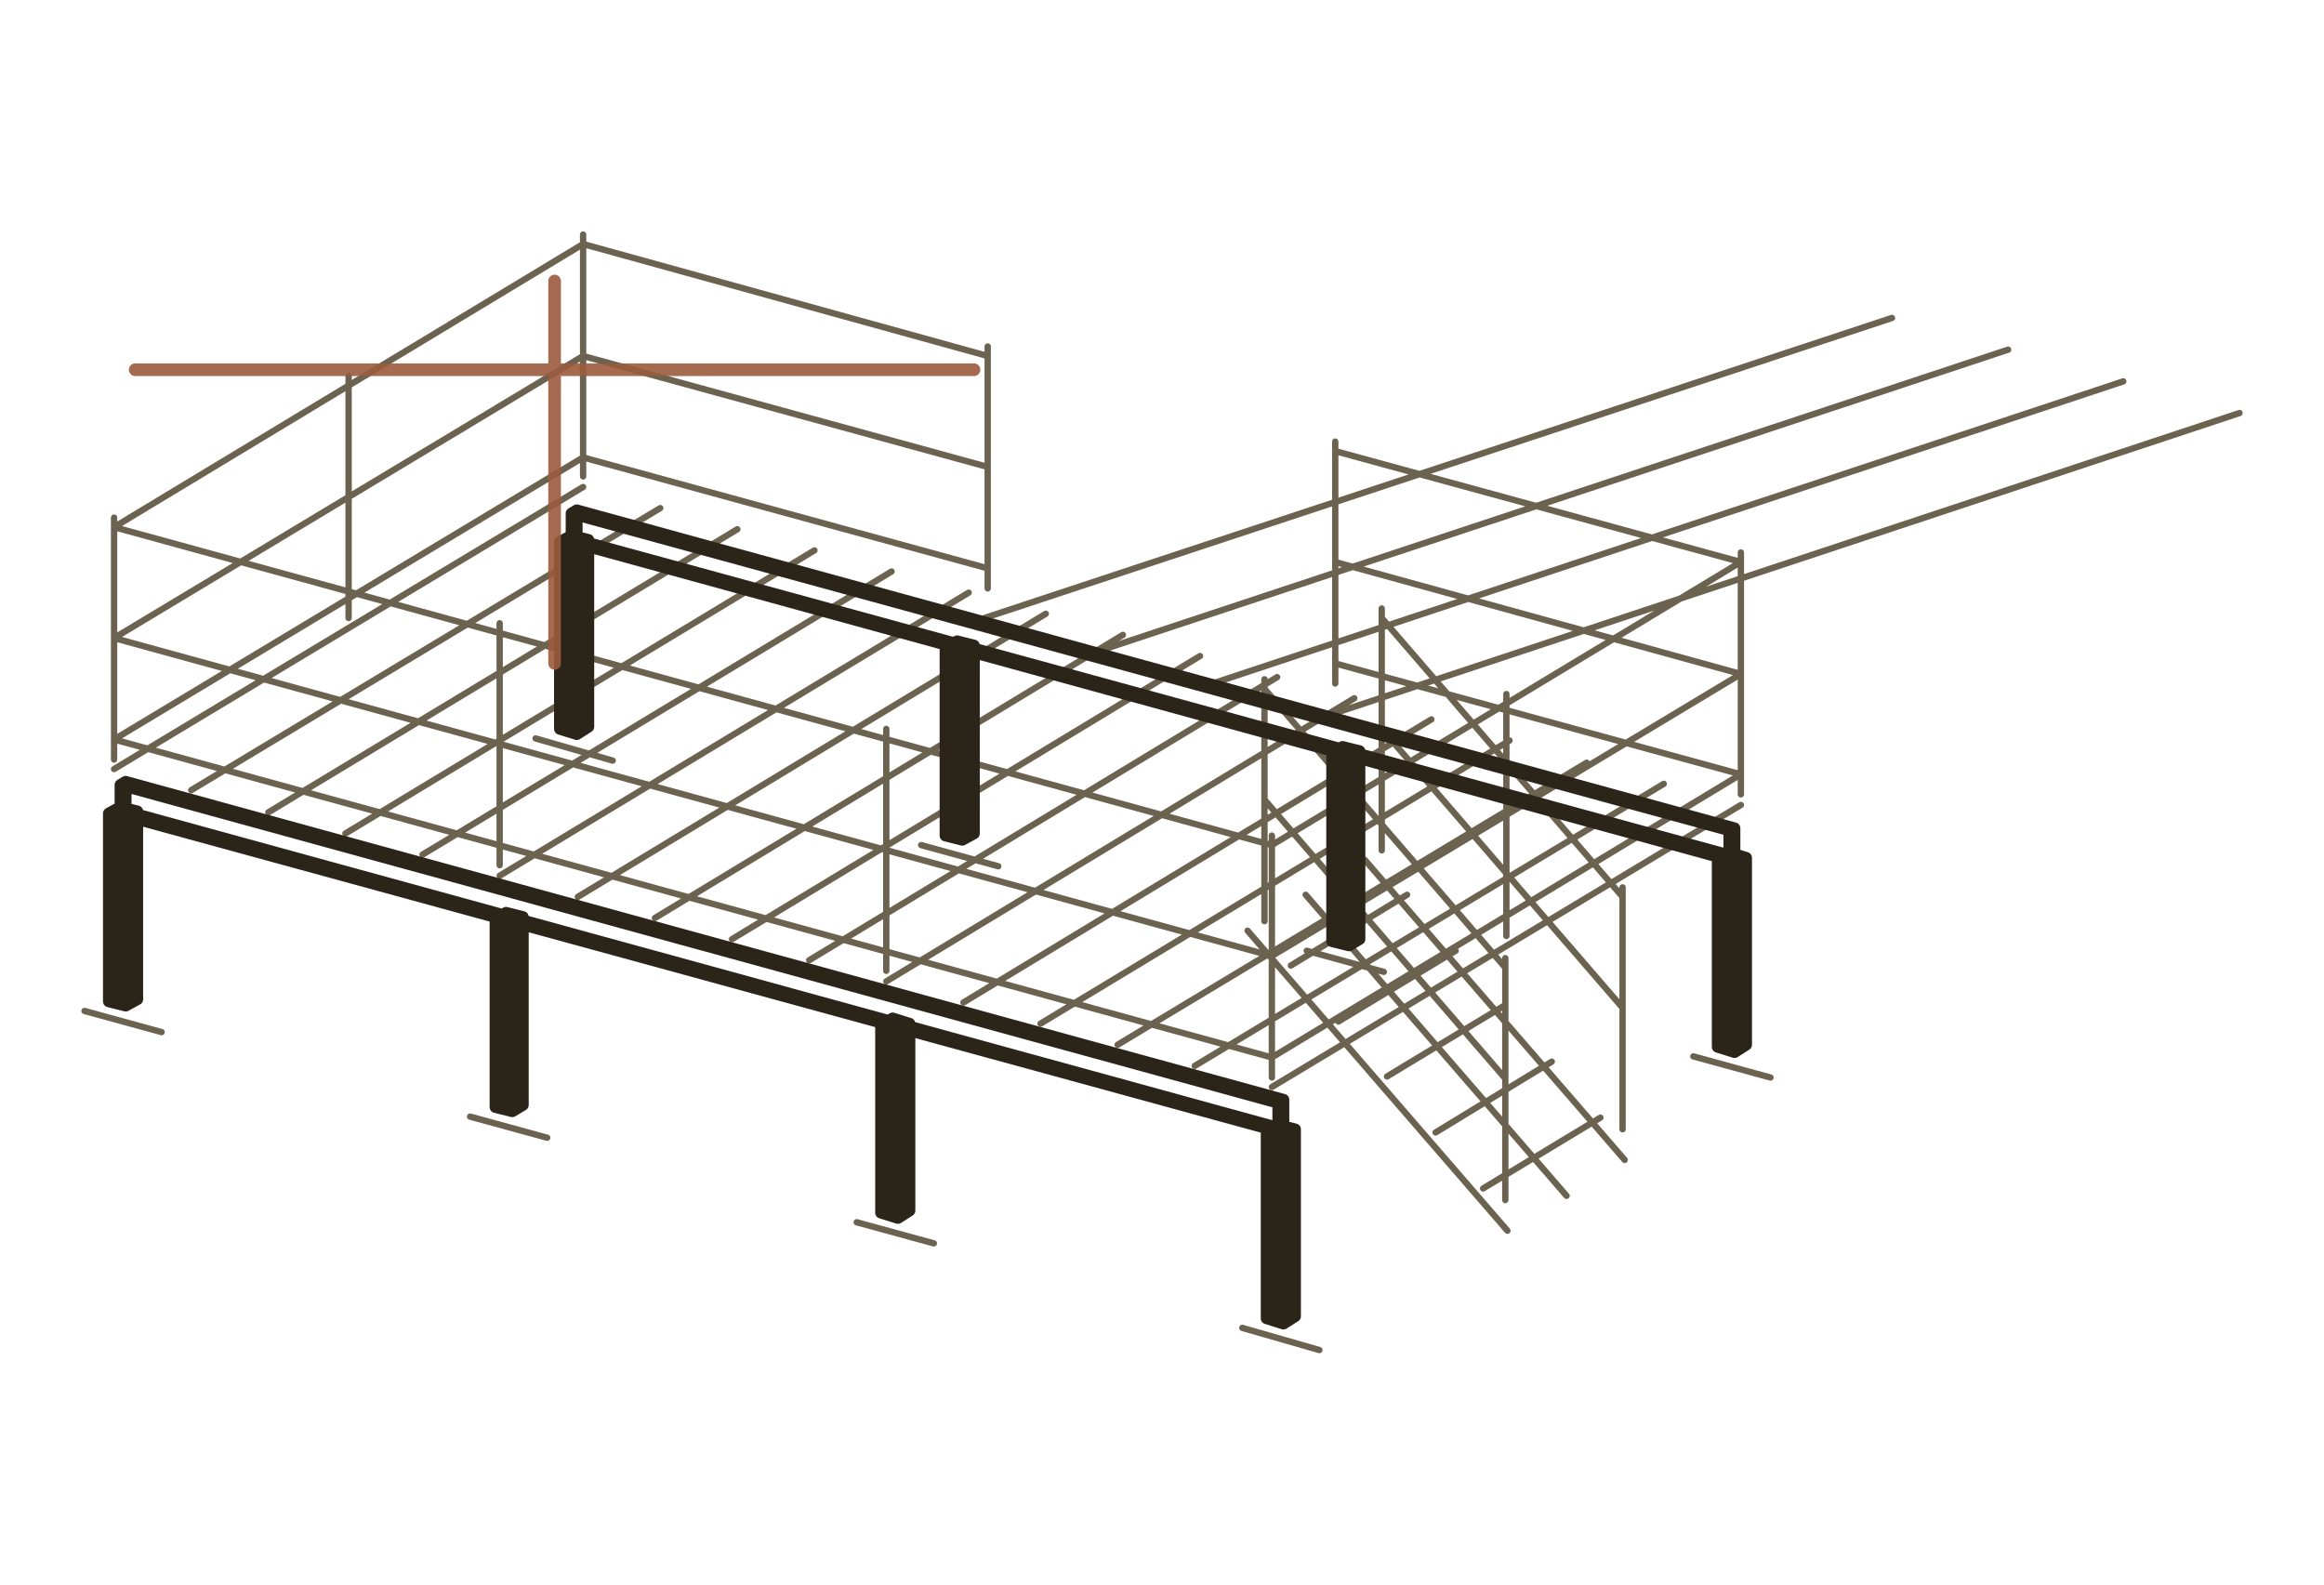
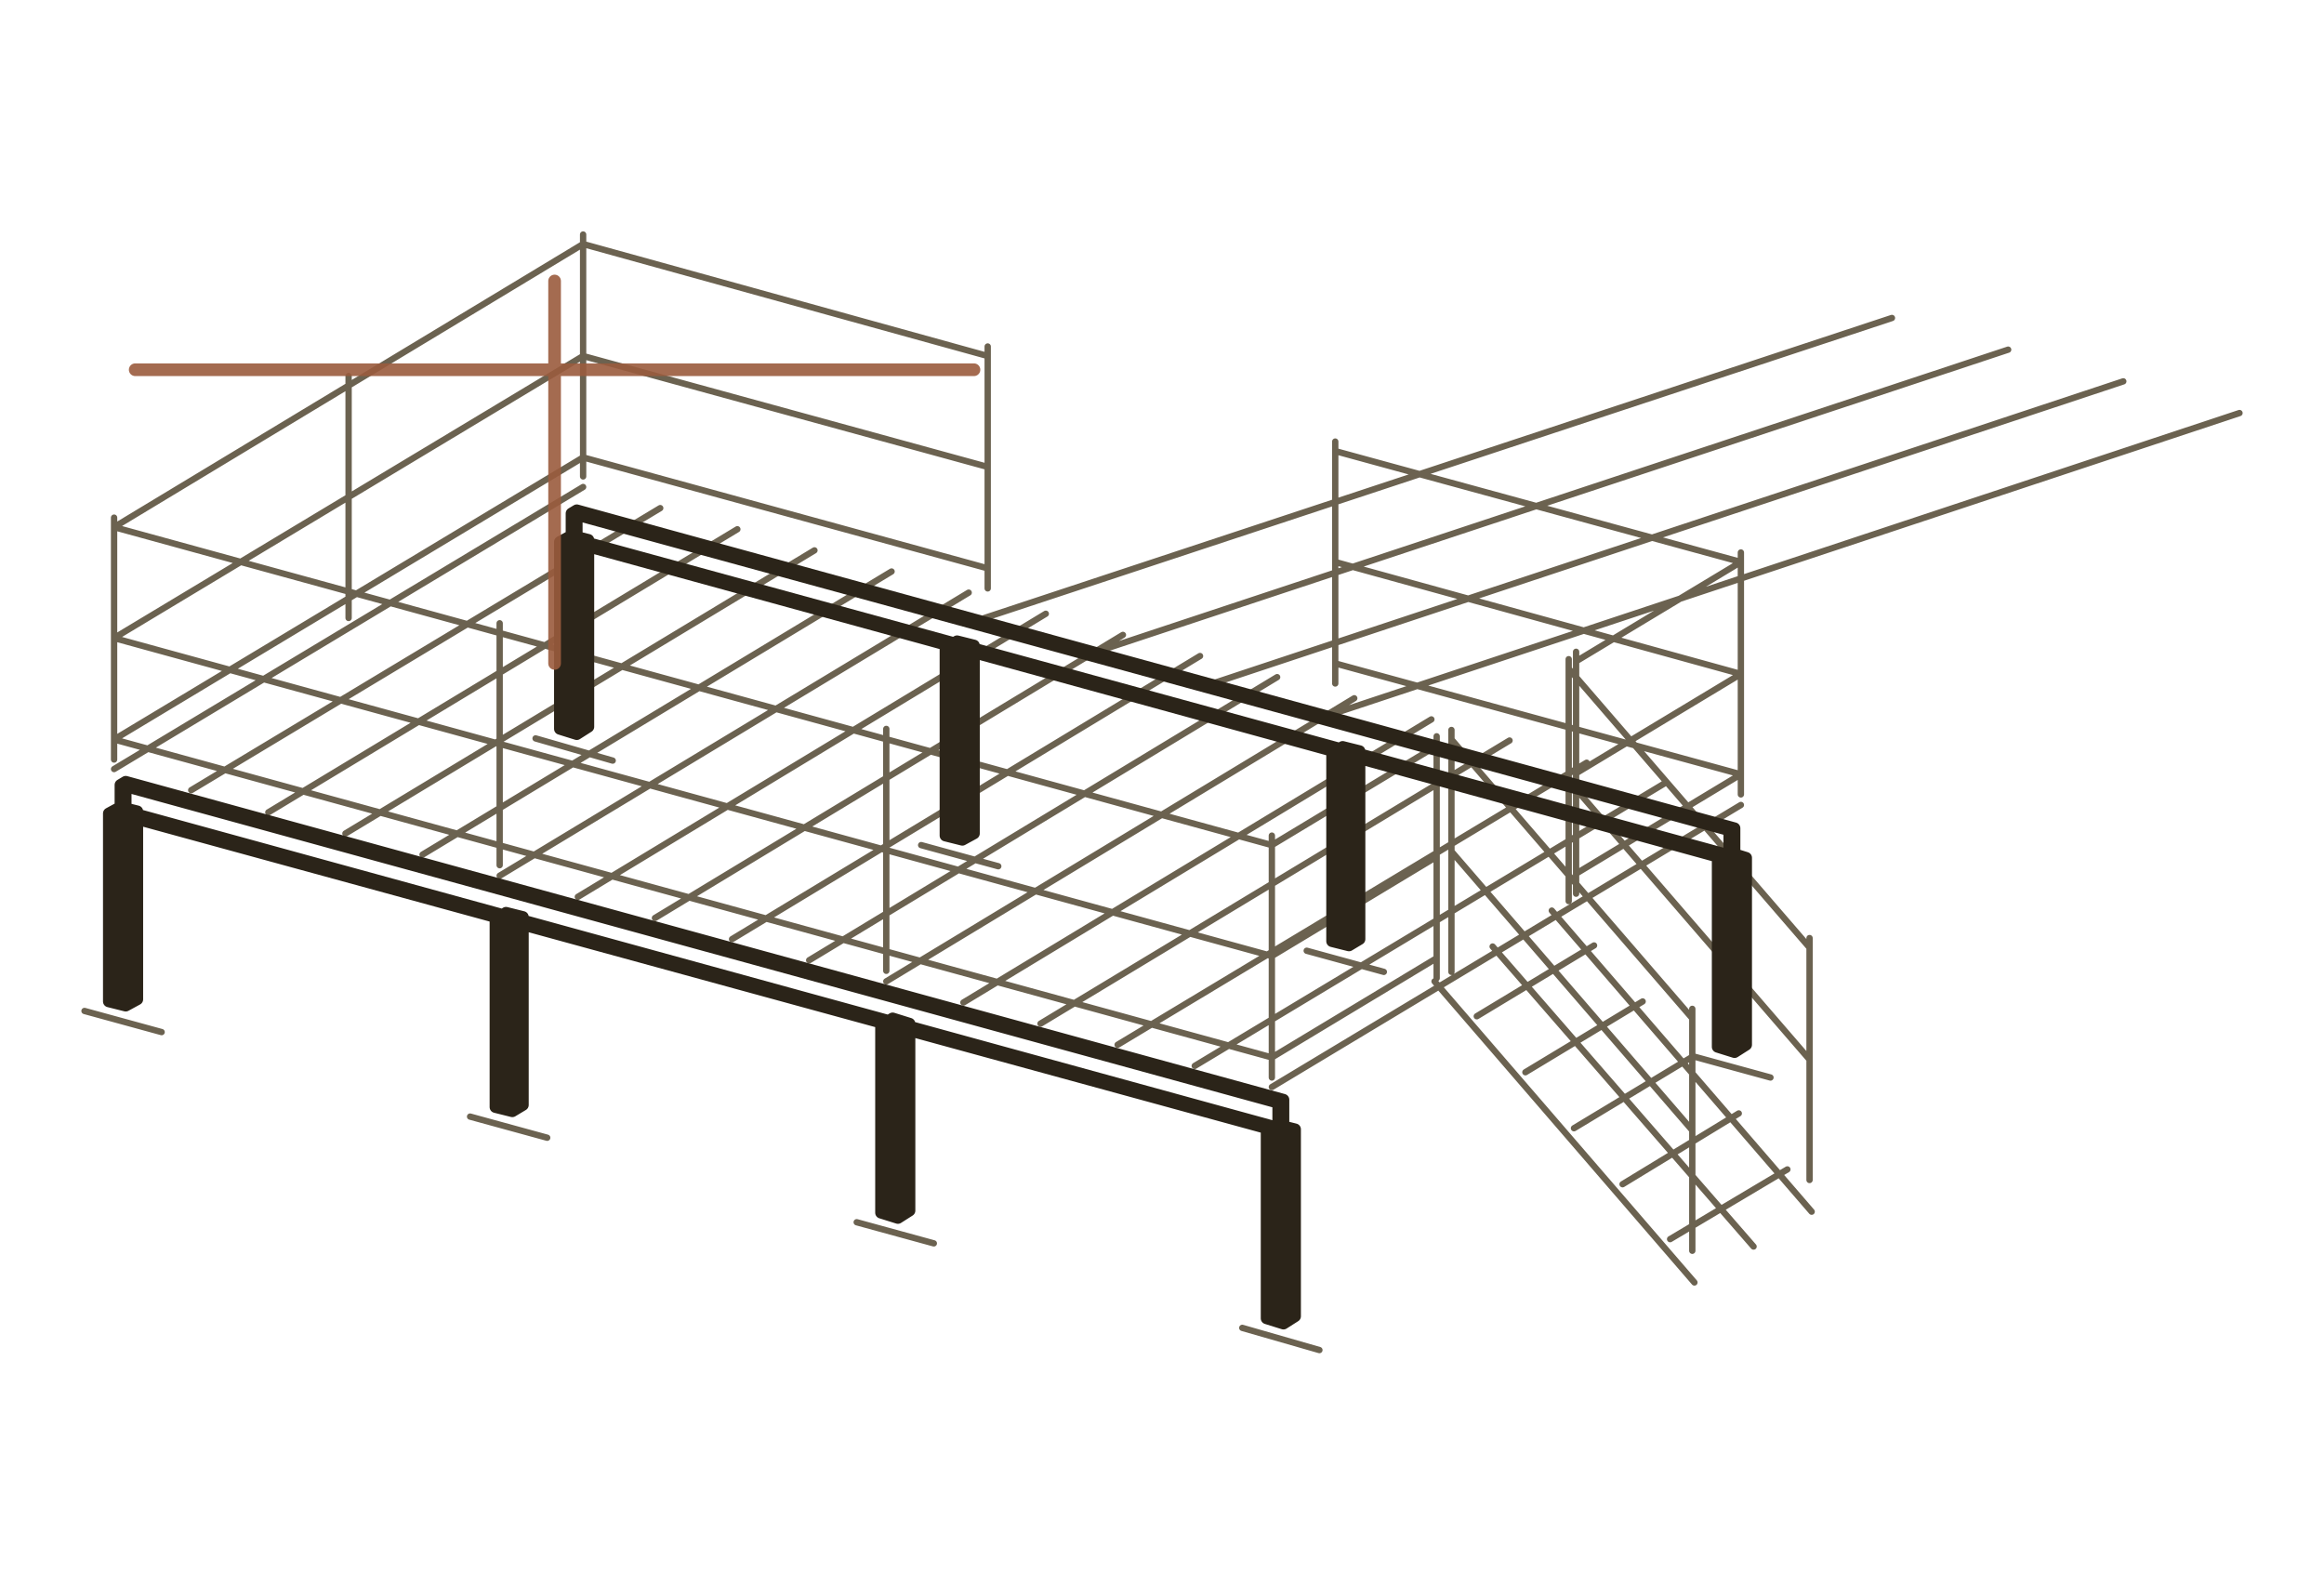
<svg xmlns="http://www.w3.org/2000/svg" viewBox="0 0 220 150" width="220" height="150" role="img">
  <g fill="none" stroke="#6b6250" stroke-width="0.6" stroke-linecap="round">
-     <path d="M50.7 69.9L58 72M8 95.7L15.3 97.7M87.2 80L94.5 82M44.5 105.7L51.8 107.7M123.7 90L131 92M81.1 115.7L88.4 117.7M160.3 100L167.6 102M117.6 125.7L124.9 127.8M10.8 72.8L55.2 46.1M18.1 74.8L62.5 48.1M25.4 76.9L69.8 50.1M32.7 78.9L77.1 52.1M40 80.9L84.4 54.1M47.3 82.9L91.7 56.1M54.7 84.9L99 58.1M62 86.9L106.3 60.1M69.3 88.9L113.6 62.1M76.6 90.9L120.9 64.1M83.9 92.9L128.2 66.1M91.2 94.9L135.5 68.1M98.5 96.9L142.9 70.1M105.8 98.9L150.2 72.2M113.1 100.9L157.5 74.2M120.4 102.9L164.8 76.2M55.2 45.1L55.2 22.2M93.5 55.7L93.5 32.8M55.2 23.1L93.5 33.7M55.2 33.7L93.5 44.2M55.2 43.3L93.5 53.8M126.4 64.7L126.4 41.8M164.8 75.2L164.8 52.3M126.4 42.7L164.8 53.2M126.4 53.2L164.8 63.8M126.4 62.8L164.8 73.3M142.6 88.6L142.6 65.7M120.4 102L120.4 79.1M164.8 53.2L120.4 80M164.8 63.8L120.4 90.5M164.8 73.3L120.4 100.1M83.9 91.9L83.9 69M47.3 81.9L47.3 59M10.8 71.9L10.8 49M120.4 80L10.8 49.9M120.4 90.5L10.8 60.4M120.4 100.1L10.8 70M33 58.5L33 35.6M10.8 49.9L55.2 23.1M10.8 60.4L55.2 33.7M10.8 70L55.2 43.3M93.2 58.5L179.1 30.1M104.1 61.6L190.1 33.1M115.1 64.6L201 36.1M126.1 67.6L212 39.1M142.7 116.5L118.1 88.1M148.3 113.2L123.6 84.7M153.8 109.8L129.2 81.4M140.4 112.5L151.5 105.8M135.9 107.2L146.9 100.5M131.3 101.9L142.4 95.2M126.7 96.7L137.8 90M122.2 91.4L133.2 84.7M142.5 113.6L142.5 90.7M119.7 87.2L119.7 64.3M142.5 91.6L119.7 65.2M142.5 102.1L119.7 75.7M153.6 106.9L153.6 84M130.8 80.5L130.8 57.6M153.6 84.9L130.8 58.5M153.6 95.4L130.8 69" />
+     <path d="M50.7 69.9L58 72M8 95.7L15.3 97.7M87.2 80L94.5 82M44.5 105.7L51.8 107.7M123.7 90L131 92M81.1 115.7L88.4 117.7M160.3 100L167.6 102M117.6 125.7L124.9 127.8M10.8 72.8L55.2 46.1M18.1 74.8L62.5 48.1M25.4 76.9L69.8 50.1M32.7 78.9L77.1 52.1M40 80.9L84.4 54.1M47.3 82.9L91.7 56.1M54.7 84.9L99 58.1M62 86.9L106.3 60.1M69.3 88.9L113.6 62.1M76.6 90.9L120.9 64.1M83.9 92.9L128.2 66.1M91.2 94.9L135.5 68.1M98.5 96.9L142.9 70.1M105.8 98.9L150.2 72.2M113.1 100.9L157.5 74.2M120.4 102.9L164.8 76.2M55.2 45.1L55.2 22.2M93.5 55.7L93.5 32.8M55.2 23.1L93.5 33.7M55.2 33.7L93.5 44.2M55.2 43.3L93.5 53.8M126.4 64.7L126.4 41.8M164.8 75.2L164.8 52.3M126.4 42.7L164.8 53.2M126.4 53.2L164.8 63.8M126.4 62.8L164.8 73.3M149.2 84.6L149.2 61.7M164.8 53.2L149.2 62.6M164.8 63.8L149.2 73.2M164.8 73.3L149.2 82.7M136 92.6L136 69.7M120.4 102L120.4 79.1M136 70.6L120.4 80M136 81.1L120.4 90.5M136 90.7L120.4 100.1M83.9 91.9L83.9 69M47.3 81.9L47.3 59M10.8 71.9L10.8 49M120.4 80L10.8 49.9M120.4 90.5L10.8 60.4M120.4 100.1L10.8 70M33 58.5L33 35.6M10.8 49.9L55.2 23.1M10.8 60.4L55.2 33.7M10.8 70L55.2 43.3M93.2 58.5L179.1 30.1M104.1 61.6L190.1 33.1M115.1 64.6L201 36.1M126.1 67.6L212 39.1M160.4 121.4L135.8 92.9M166 118L141.3 89.6M171.5 114.7L146.9 86.2M158.1 117.3L169.2 110.7M153.6 112.1L164.6 105.4M149 106.8L160.1 100.1M144.4 101.5L155.5 94.8M139.8 96.2L150.9 89.5M160.2 118.4L160.2 95.5M137.4 92L137.4 69.1M160.2 96.4L137.4 70M160.2 107L137.4 80.6M171.3 111.7L171.3 88.8M148.5 85.3L148.5 62.4M171.3 89.7L148.5 63.3M171.3 100.3L148.5 73.9" />
  </g>
  <g fill="none" stroke="#2b2419" stroke-width="1.1" stroke-linecap="round">
    <path d="M55.7 68.8L54.6 69.5M54.1 68.4L53 69M55.7 51.1L54.6 51.7M54.1 50.7L53 51.3M55.7 68.8L54.1 68.4M54.6 69.5L53 69M55.7 51.1L54.1 50.7M54.6 51.7L53 51.3M55.7 68.8L55.7 51.1M54.6 69.5L54.6 51.7M54.1 68.4L54.1 50.7M53 69L53 51.3M13 94.6L11.9 95.2M11.4 94.1L10.3 94.8M13 76.8L11.9 77.5M11.4 76.4L10.3 77M13 94.6L11.4 94.1M11.9 95.2L10.3 94.8M13 76.8L11.4 76.4M11.9 77.5L10.3 77M13 94.6L13 76.8M11.9 95.2L11.9 77.5M11.4 94.1L11.4 76.4M10.3 94.8L10.3 77M92.2 78.9L91.1 79.5M90.6 78.4L89.5 79.1M92.2 61.1L91.1 61.8M90.6 60.7L89.5 61.3M92.2 78.9L90.6 78.4M91.1 79.5L89.5 79.1M92.2 61.1L90.6 60.7M91.1 61.8L89.5 61.3M92.2 78.9L92.2 61.1M91.1 79.5L91.1 61.8M90.6 78.4L90.6 60.7M89.5 79.1L89.5 61.3M49.5 104.6L48.5 105.2M47.9 104.1L46.9 104.8M49.5 86.8L48.5 87.5M47.9 86.4L46.9 87.1M49.5 104.6L47.9 104.1M48.5 105.2L46.9 104.8M49.5 86.8L47.9 86.4M48.5 87.5L46.9 87.1M49.5 104.6L49.5 86.8M48.5 105.2L48.5 87.5M47.9 104.1L47.9 86.4M46.9 104.8L46.9 87.1M128.7 88.9L127.7 89.5M127.1 88.4L126.1 89.1M128.7 71.1L127.7 71.8M127.1 70.7L126.1 71.3M128.7 88.9L127.1 88.4M127.7 89.5L126.1 89.1M128.7 71.1L127.1 70.7M127.7 71.8L126.1 71.3M128.7 88.9L128.7 71.1M127.7 89.5L127.7 71.8M127.1 88.4L127.1 70.7M126.1 89.1L126.1 71.3M86.1 114.6L85 115.3M84.5 114.2L83.4 114.8M86.1 96.9L85 97.5M84.5 96.4L83.4 97.1M86.1 114.6L84.5 114.2M85 115.3L83.4 114.8M86.1 96.9L84.5 96.4M85 97.5L83.4 97.1M86.1 114.6L86.1 96.9M85 115.3L85 97.5M84.5 114.2L84.5 96.4M83.4 114.8L83.4 97.1M165.3 98.9L164.2 99.6M163.7 98.5L162.6 99.1M165.3 81.2L164.2 81.8M163.7 80.7L162.6 81.4M165.3 98.9L163.7 98.5M164.2 99.6L162.6 99.1M165.3 81.2L163.7 80.7M164.2 81.8L162.6 81.4M165.3 98.9L165.3 81.2M164.2 99.6L164.2 81.8M163.7 98.5L163.7 80.7M162.6 99.1L162.6 81.4M122.6 124.6L121.5 125.3M121 124.2L119.9 124.8M122.6 106.9L121.5 107.5M121 106.5L119.9 107.1M122.6 124.6L121 124.2M121.5 125.3L119.9 124.8M122.6 106.9L121 106.5M121.5 107.5L119.9 107.1M122.6 124.6L122.6 106.9M121.5 125.3L121.5 107.5M121 124.2L121 106.5M119.9 124.8L119.9 107.1M54.6 51.1L54.1 51.3M54.6 48.3L54.1 48.6M164.2 81.1L163.7 81.4M164.2 78.4L163.7 78.6M54.6 51.1L54.6 48.3M54.1 51.3L54.1 48.6M164.2 81.1L164.2 78.4M163.7 81.4L163.7 78.6M54.6 51.1L164.2 81.1M54.1 51.3L163.7 81.4M54.6 48.3L164.2 78.4M54.1 48.6L163.7 78.6M11.9 76.8L11.4 77.1M11.9 74L11.4 74.3M121.5 106.9L121 107.1M121.5 104.1L121 104.4M11.9 76.8L11.9 74M11.4 77.1L11.4 74.3M121.5 106.9L121.5 104.1M121 107.1L121 104.4M11.9 76.8L121.5 106.9M11.4 77.1L121 107.1M11.9 74L121.5 104.1M11.4 74.3L121 104.4" />
  </g>
  <g fill="none" stroke="#9a5b3d" stroke-width="1.2" stroke-linecap="round" opacity="0.9">
    <path d="M52.5 62.8L52.5 26.6M12.8 35L92.2 35" />
  </g>
</svg>
